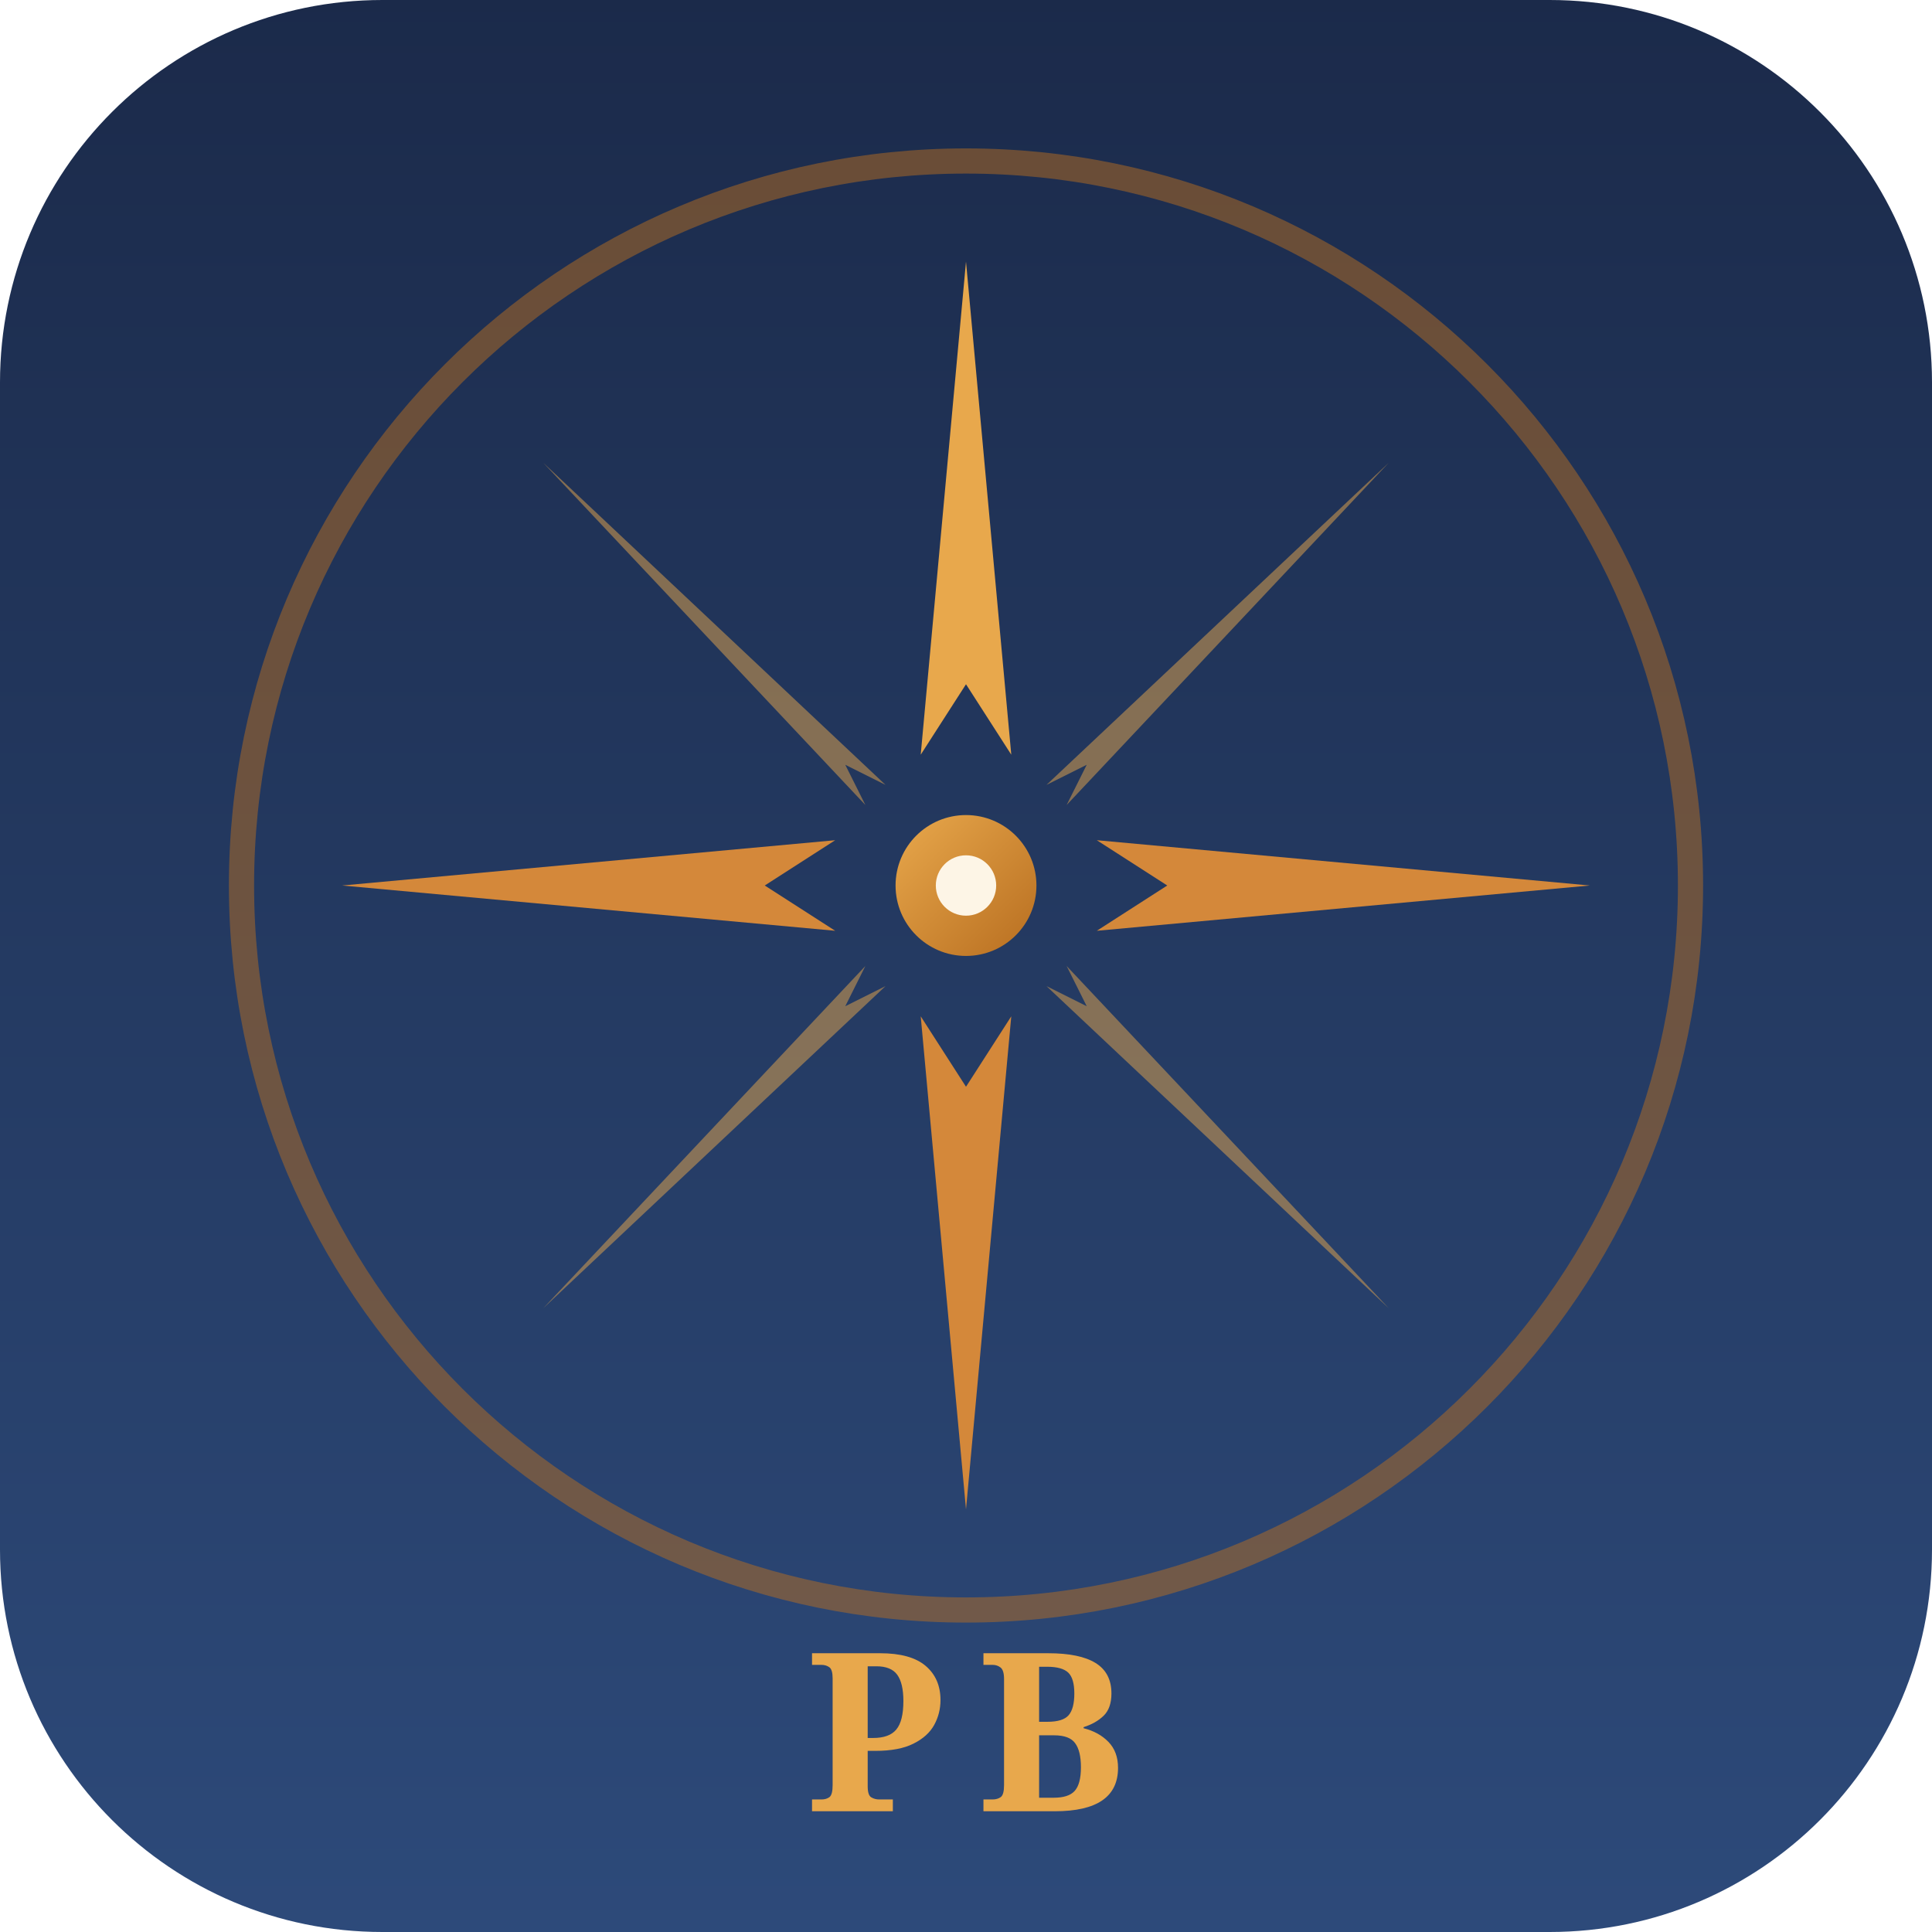
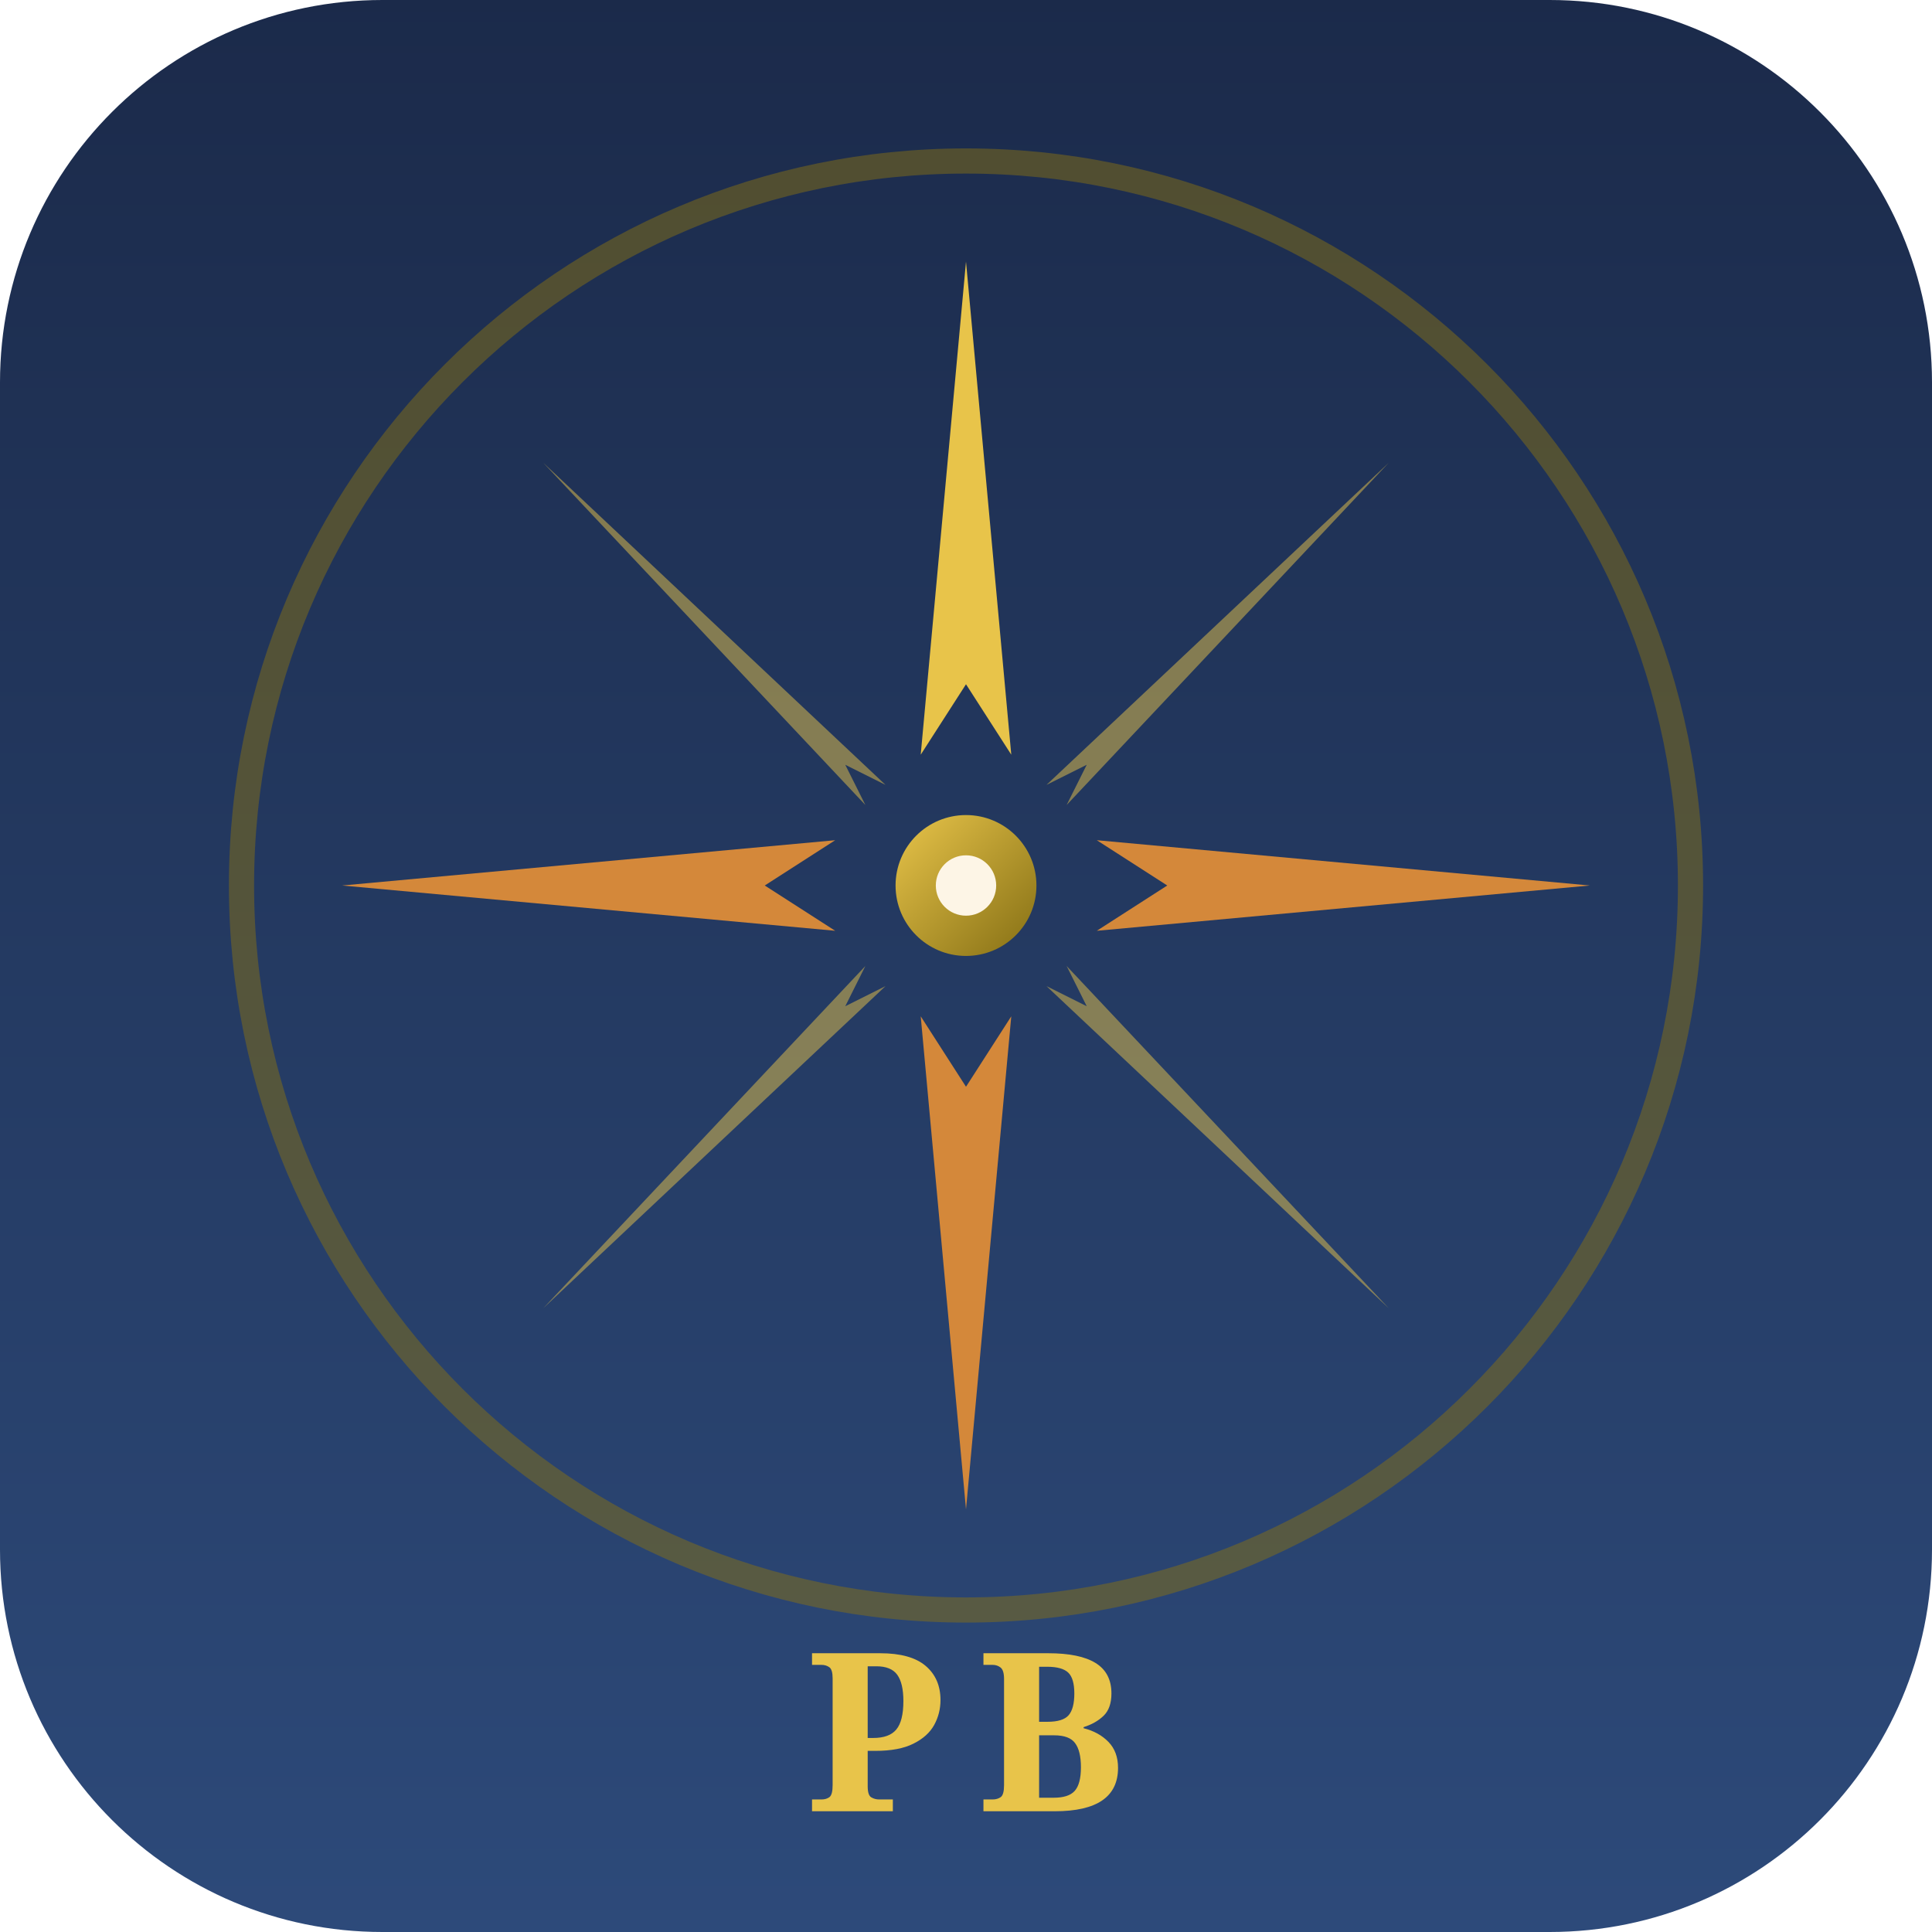
<svg xmlns="http://www.w3.org/2000/svg" viewBox="0 0 192 192" width="192" height="192">
  <defs>
    <linearGradient id="i192bg" x1="0" y1="0" x2="0" y2="1">
      <stop offset="0%" stop-color="#1B2A4A" />
      <stop offset="100%" stop-color="#2D4A7A" />
    </linearGradient>
    <linearGradient id="i192gold" x1="0" y1="0" x2="1" y2="1">
-       <stop offset="0%" stop-color="#E8A84C" />
-       <stop offset="100%" stop-color="#B86E20" />
+       <stop offset="0%" stop-color="#E8C44A" />
+       <stop offset="100%" stop-color="#856F14" />
    </linearGradient>
  </defs>
  <rect width="192" height="192" rx="38" fill="url(#i192bg)" />
-   <circle cx="96" cy="88" r="72" fill="none" stroke="#B86E20" stroke-width="2.5" opacity="0.5" />
+   <circle cx="96" cy="88" r="72" fill="none" stroke="#856F14" stroke-width="2.5" opacity="0.5" />
  <g transform="translate(96, 88)">
-     <polygon points="0,-62 4.5,-13 0,-20 -4.5,-13" fill="#E8A84C" />
+     <polygon points="0,-62 4.5,-13 0,-20 -4.5,-13" fill="#E8C44A" />
    <polygon points="0,62 4.5,13 0,20 -4.5,13" fill="#D4883A" />
    <polygon points="-62,0 -13,4.5 -20,0 -13,-4.5" fill="#D4883A" />
    <polygon points="62,0 13,4.5 20,0 13,-4.5" fill="#D4883A" />
-     <polygon points="-42,-42 -8,-10 -12,-12 -10,-8" fill="#E8A84C" opacity="0.5" />
-     <polygon points="42,-42 8,-10 12,-12 10,-8" fill="#E8A84C" opacity="0.5" />
-     <polygon points="-42,42 -8,10 -12,12 -10,8" fill="#E8A84C" opacity="0.5" />
-     <polygon points="42,42 8,10 12,12 10,8" fill="#E8A84C" opacity="0.5" />
+     <polygon points="-42,-42 -8,-10 -12,-12 -10,-8" fill="#E8C44A" opacity="0.5" />
+     <polygon points="42,-42 8,-10 12,-12 10,-8" fill="#E8C44A" opacity="0.5" />
+     <polygon points="-42,42 -8,10 -12,12 -10,8" fill="#E8C44A" opacity="0.5" />
+     <polygon points="42,42 8,10 12,12 10,8" fill="#E8C44A" opacity="0.5" />
    <circle cx="0" cy="0" r="7" fill="url(#i192gold)" />
    <circle cx="0" cy="0" r="3" fill="#FDF5E6" />
  </g>
-   <text x="96" y="180" text-anchor="middle" font-family="Georgia, serif" font-size="22" font-weight="bold" fill="#E8A84C" letter-spacing="3">PB</text>
+   <text x="96" y="180" text-anchor="middle" font-family="Georgia, serif" font-size="22" font-weight="bold" fill="#E8C44A" letter-spacing="3">PB</text>
</svg>
